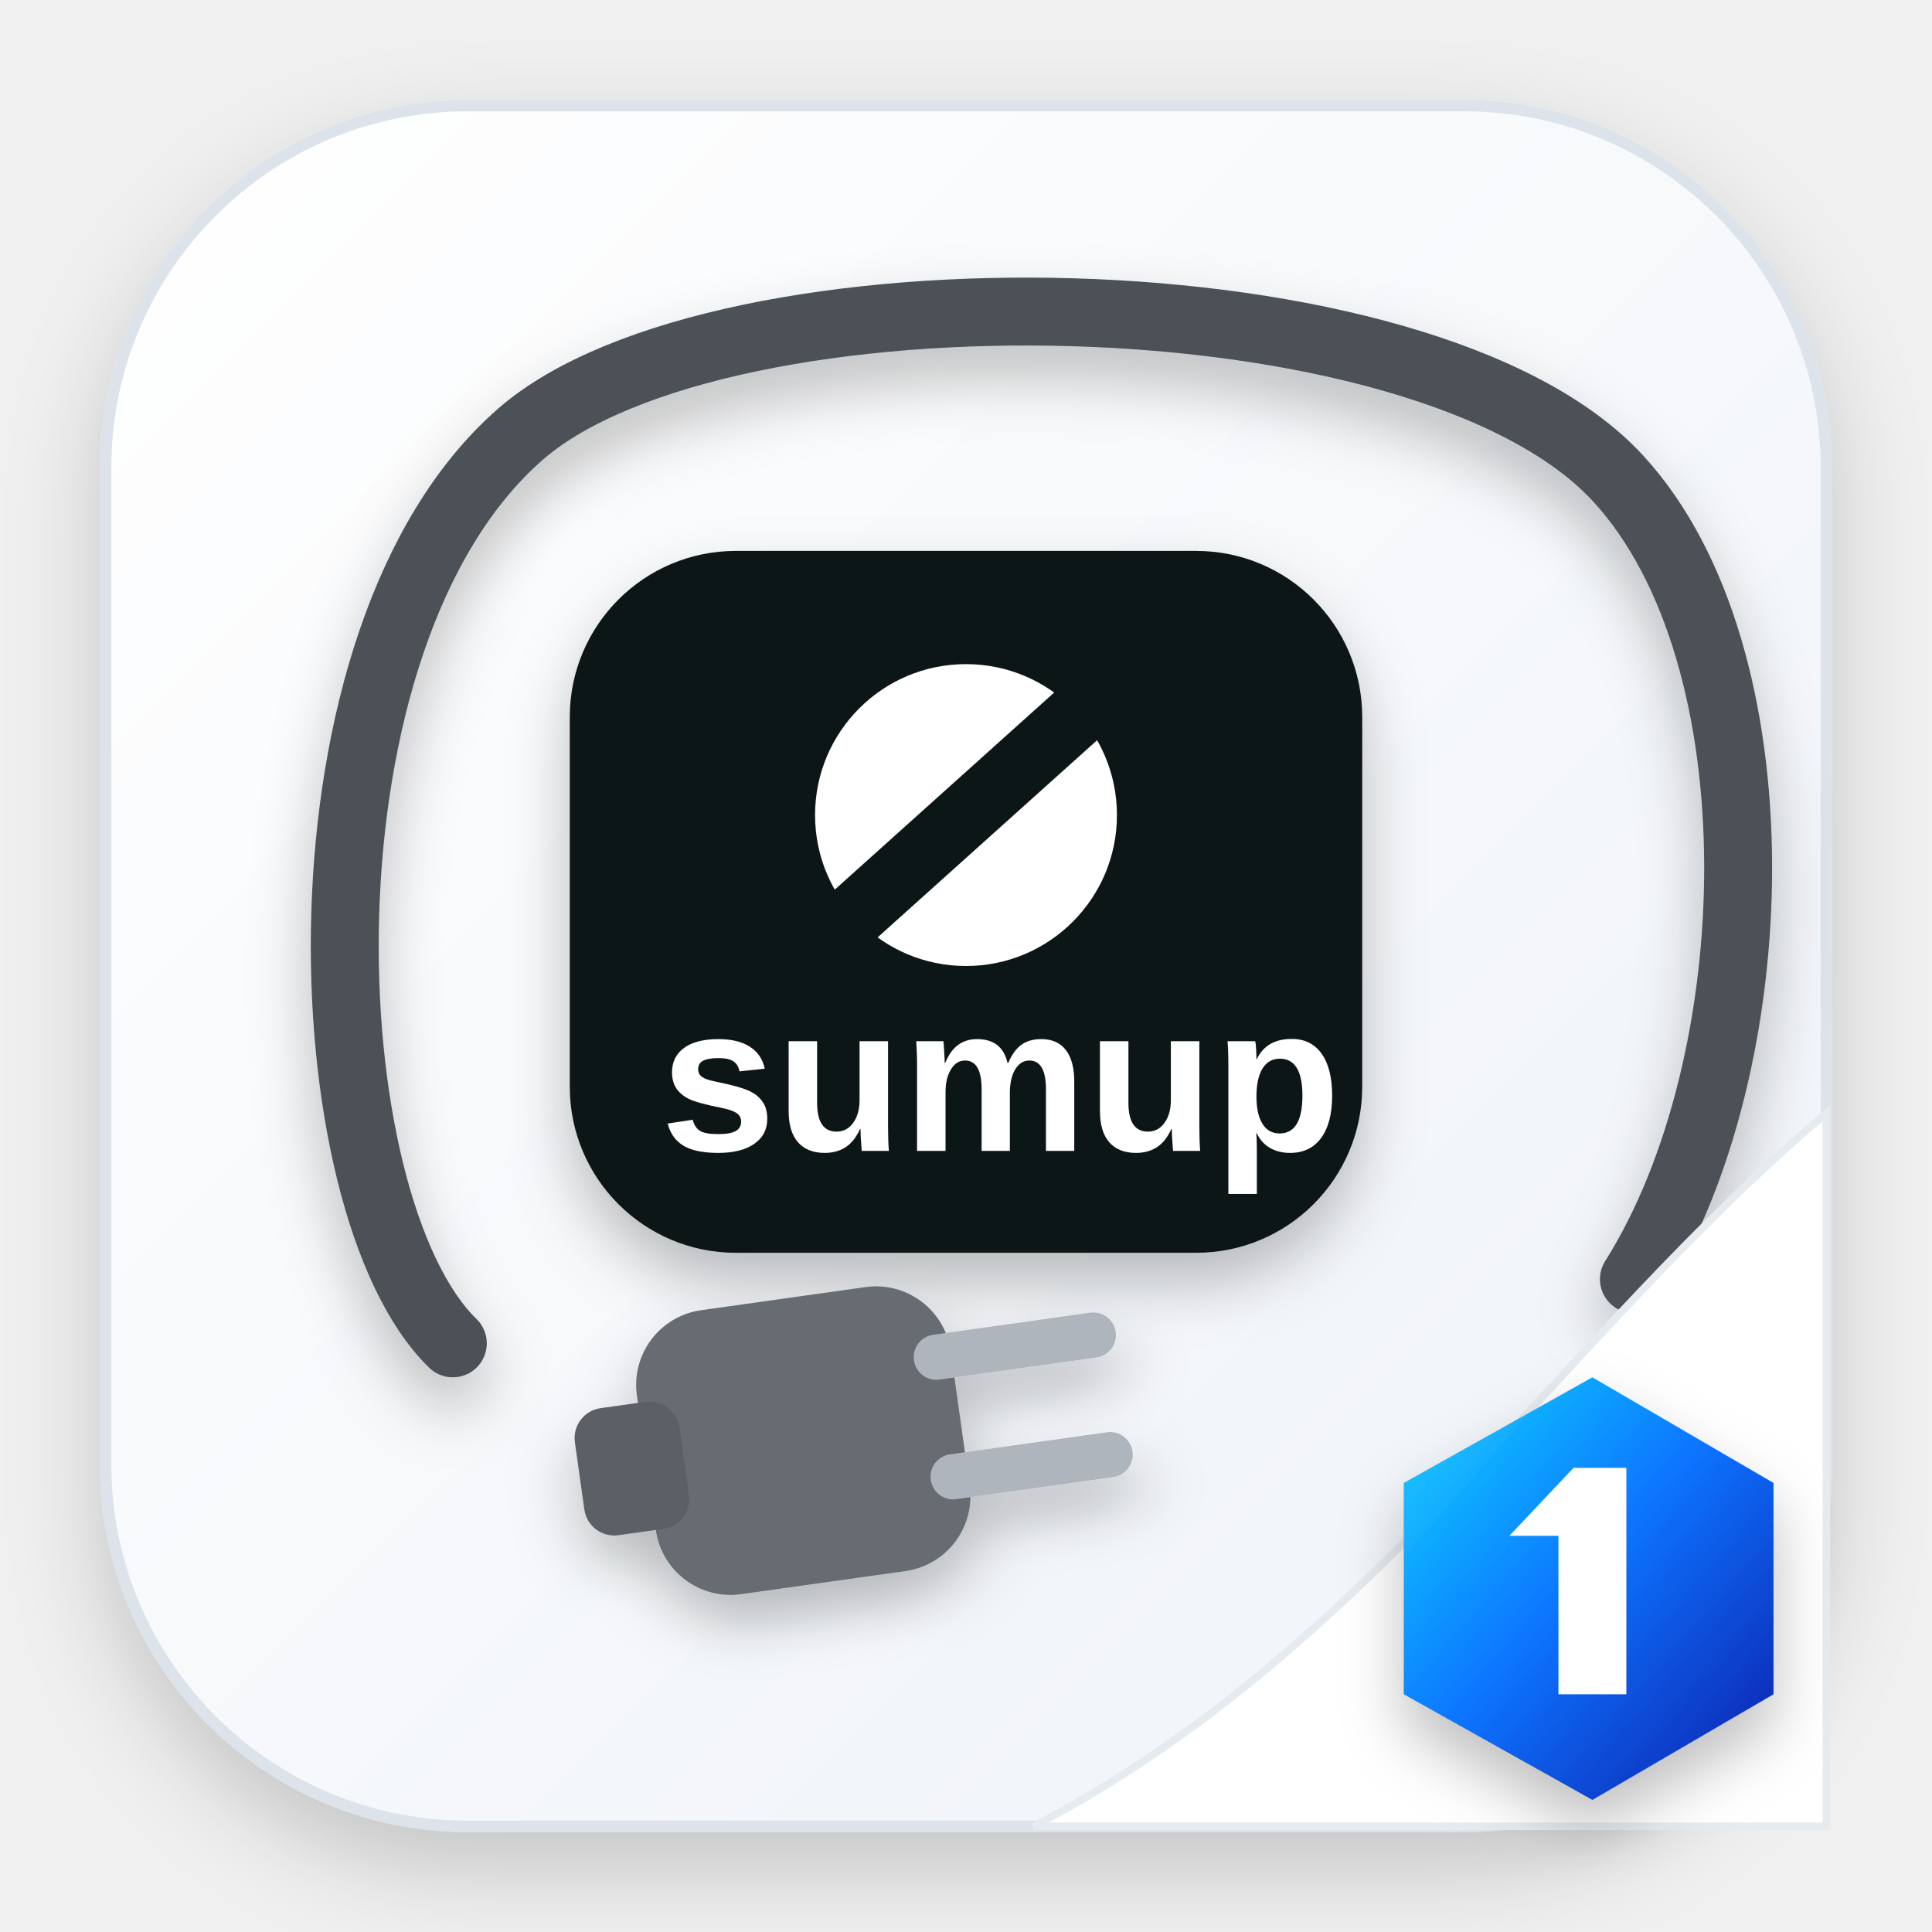
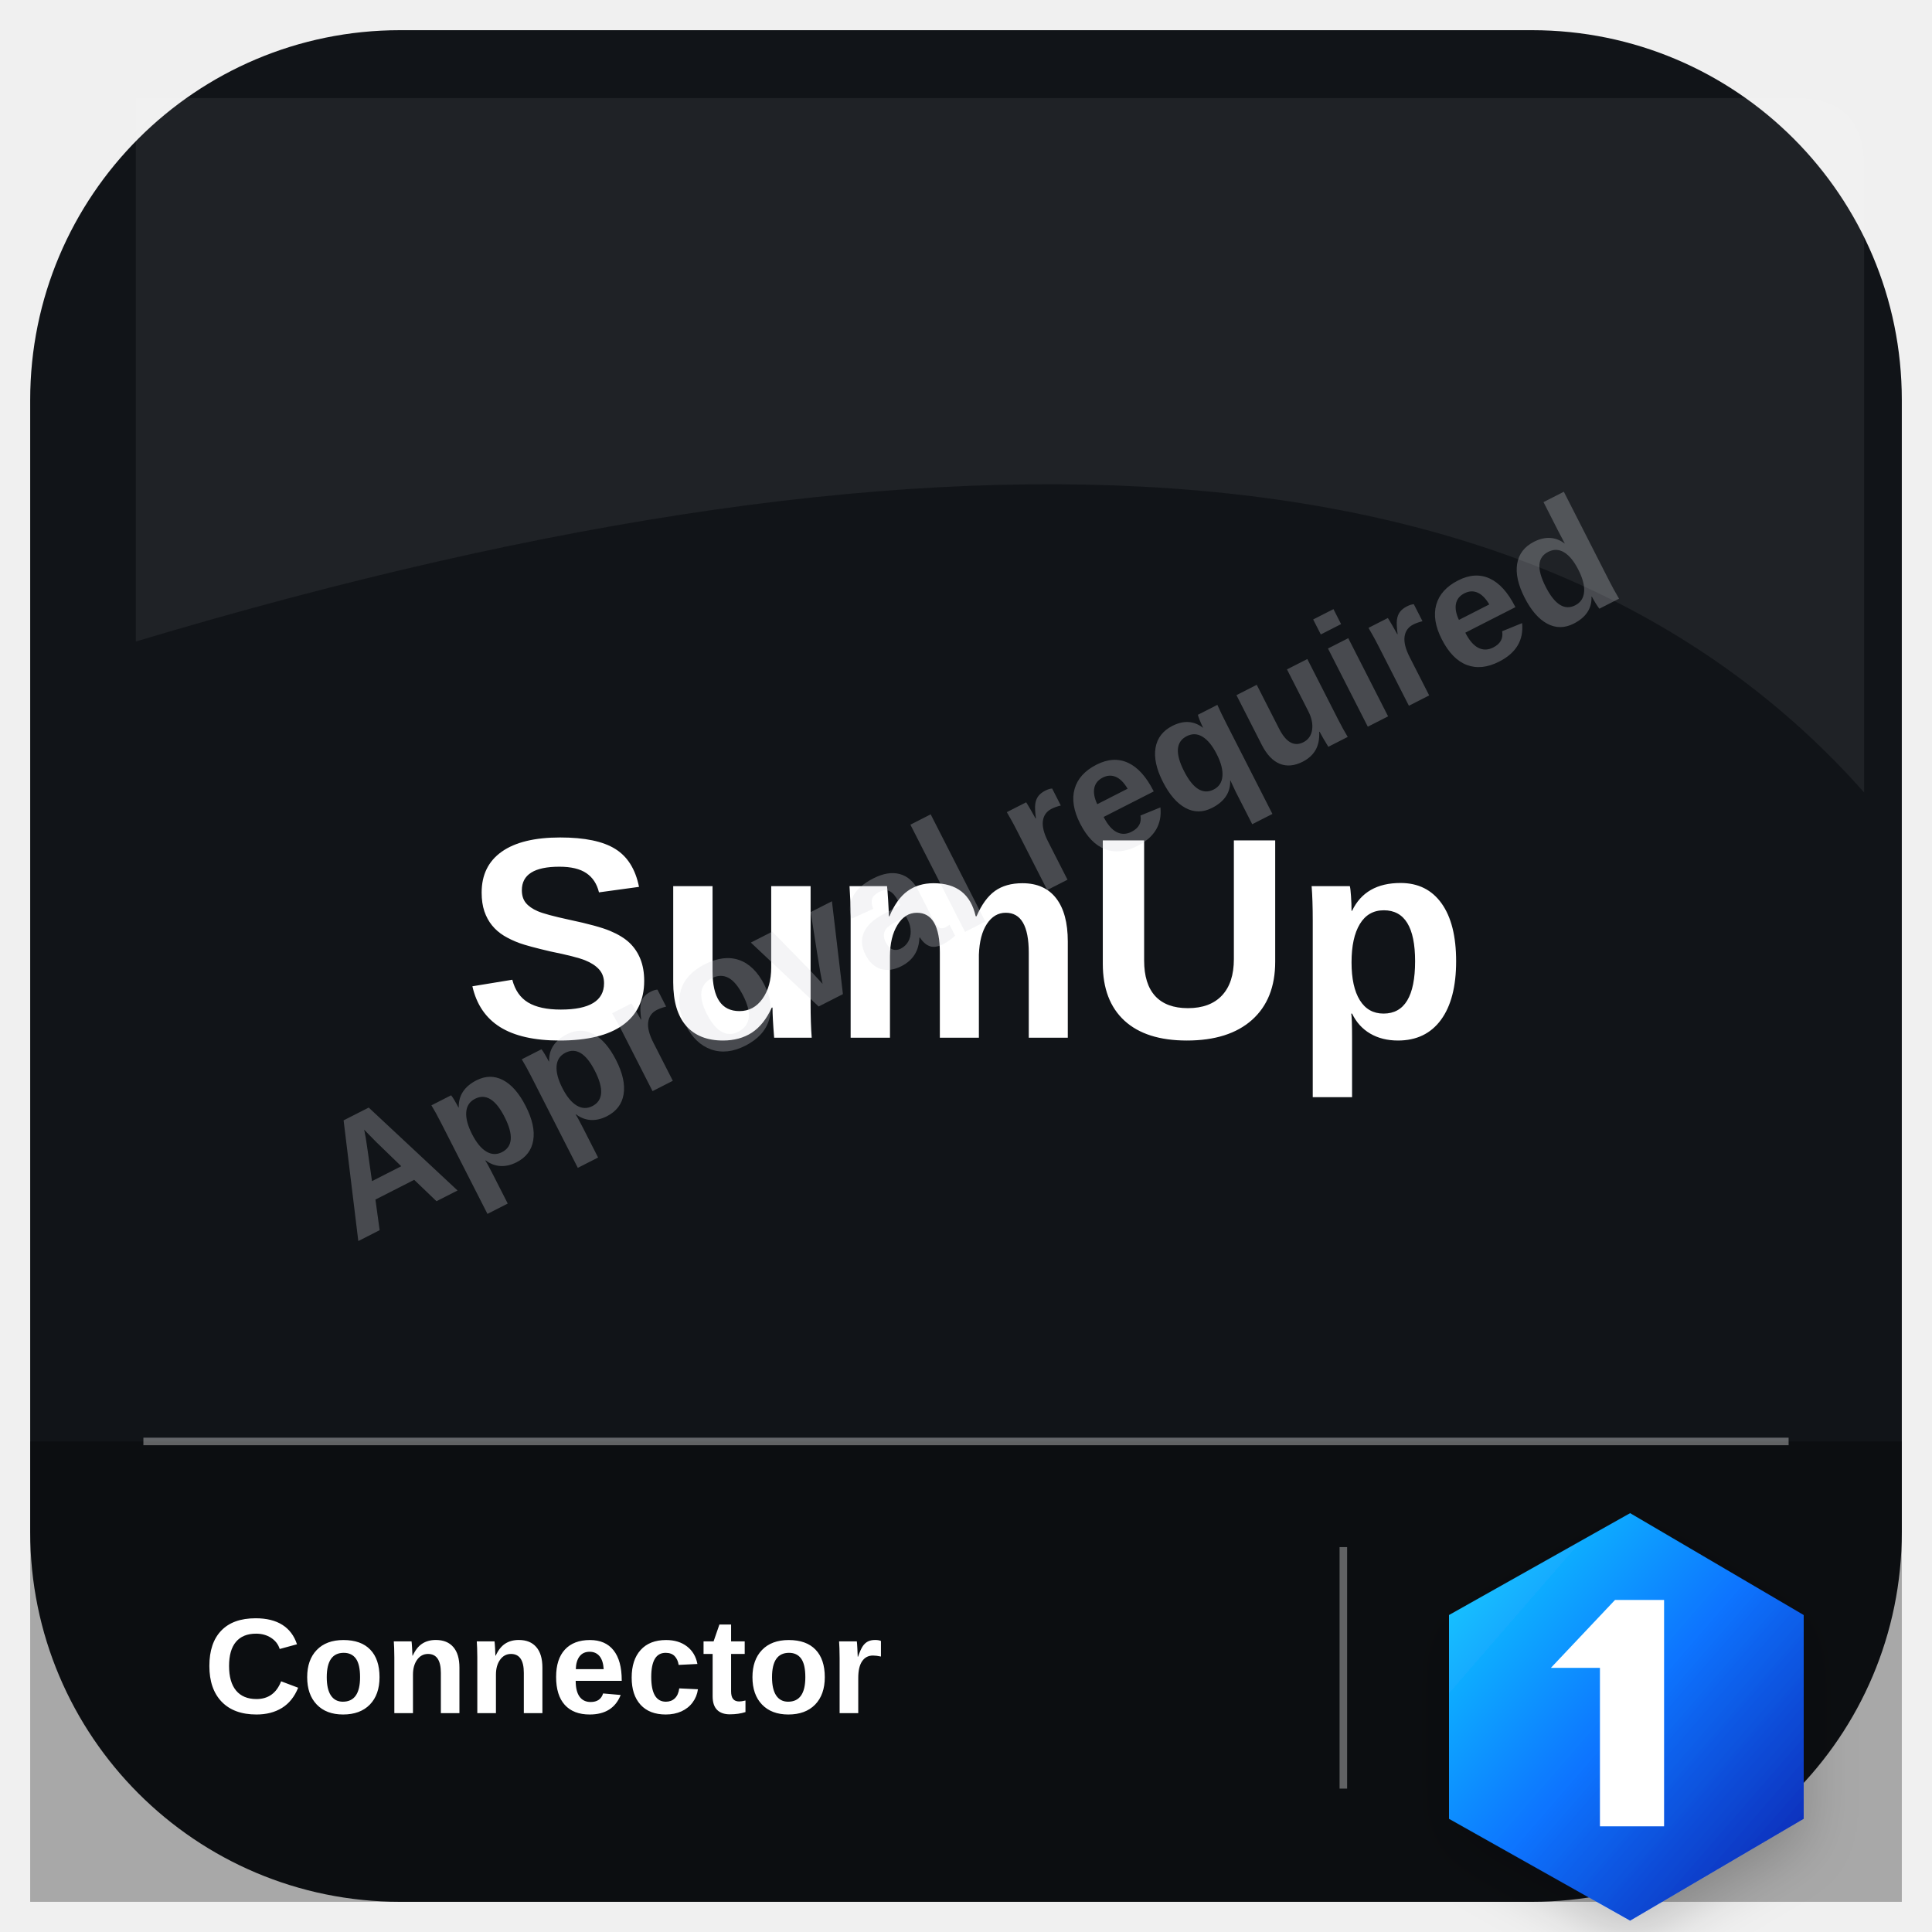
<svg xmlns="http://www.w3.org/2000/svg" viewBox="0 0 512 512" role="img" aria-label="SumUp connector">
  <defs>
-     <linearGradient id="bg" x1="0" y1="0" x2="1" y2="1">
-       <stop stop-color="#fff" />
-       <stop offset="1" stop-color="#eef2f7" />
-     </linearGradient>
    <linearGradient id="one" x1="0" y1="0" x2="1" y2="1">
      <stop stop-color="#19d8ff" />
-       <stop offset=".48" stop-color="#0874ff" />
+       <stop offset=".5" stop-color="#0874ff" />
      <stop offset="1" stop-color="#071ca8" />
    </linearGradient>
    <filter id="s" x="-30%" y="-30%" width="160%" height="160%">
-       <feDropShadow dx="0" dy="10" stdDeviation="12" flood-opacity=".18" />
-     </filter>
-     <filter id="ps" x="-40%" y="-40%" width="180%" height="180%">
-       <feDropShadow dx="0" dy="8" stdDeviation="8" flood-opacity=".25" />
+       <feDropShadow dx="0" dy="5" stdDeviation="7" flood-opacity=".20" />
    </filter>
  </defs>
-   <rect x="28" y="28" width="456" height="456" rx="96" fill="url(#bg)" stroke="#dce3eb" stroke-width="3" filter="url(#s)" />
-   <path d="M120 356C82 319 76 169 138 115c53-46 240-44 291 12 43 47 40 155 4 212" fill="none" stroke="#4c5157" stroke-width="18" stroke-linecap="round" filter="url(#ps)" />
-   <g transform="translate(151 146)" filter="url(#ps)">
-     <rect width="210" height="186" rx="44" fill="#111418" />
-     <circle cx="105" cy="70" r="40" fill="#fff" />
-     <path d="M76 96 135 43" stroke="#111418" stroke-width="17" stroke-linecap="round" />
-     <text x="24" y="159" font-family="Arial,Helvetica,sans-serif" font-size="55" font-weight="700" fill="#fff">sumup</text>
+   <rect x="8" y="8" width="496" height="496" rx="98" fill="#111418" />
+   <path d="M36 26 H476 Q494 26 494 44 V210 Q370 70 36 170Z" fill="#FFFFFF" opacity=".06" />
+   <text x="256" y="275" text-anchor="middle" font-family="Arial,Helvetica,sans-serif" font-size="76" font-weight="800" fill="#FFFFFF">SumUp</text>
+   <g transform="rotate(-27 256 230)" opacity="0.28">
+     <text x="256" y="245" text-anchor="middle" font-family="Arial,Helvetica,sans-serif" font-size="44" font-weight="700" fill="#D6D9DE">Approval required</text>
  </g>
-   <g filter="url(#ps)" transform="translate(166 350) rotate(-8)">
-     <rect x="0" y="0" width="84" height="76" rx="20" fill="#666c72" />
-     <rect x="-18" y="22" width="28" height="34" rx="8" fill="#5a6066" />
-     <rect x="74" y="15" width="54" height="12" rx="6" fill="#aeb5bc" />
-     <rect x="74" y="47" width="54" height="12" rx="6" fill="#aeb5bc" />
-   </g>
-   <path d="M274 484C365 436 413 355 484 295V484Z" fill="#fff" stroke="#e6ebf0" stroke-width="2" />
-   <g transform="translate(372 365)" filter="url(#ps)">
-     <path d="M50 0 98 28v56L50 112 0 84V28Z" fill="url(#one)" />
-     <path d="M45 24 28 42h13v42h18V24Z" fill="#fff" />
+   <rect x="8" y="382" width="496" height="122" fill="#000000" opacity="0.30" />
+   <line x1="38" y1="382" x2="474" y2="382" stroke="#FFFFFF" opacity=".35" stroke-width="2" />
+   <text x="54" y="454" font-family="Arial,Helvetica,sans-serif" font-size="36" font-weight="700" fill="#FFFFFF">Connector</text>
+   <line x1="356" y1="410" x2="356" y2="474" stroke="#FFFFFF" opacity=".35" stroke-width="2" />
+   <g transform="translate(384 401)" filter="url(#s)">
+     <path d="M48 0 94 27v54L48 108 0 81V27Z" fill="url(#one)" />
+     <path d="M44 23 27 41h13v42h17V23Z" fill="#fff" />
  </g>
</svg>
